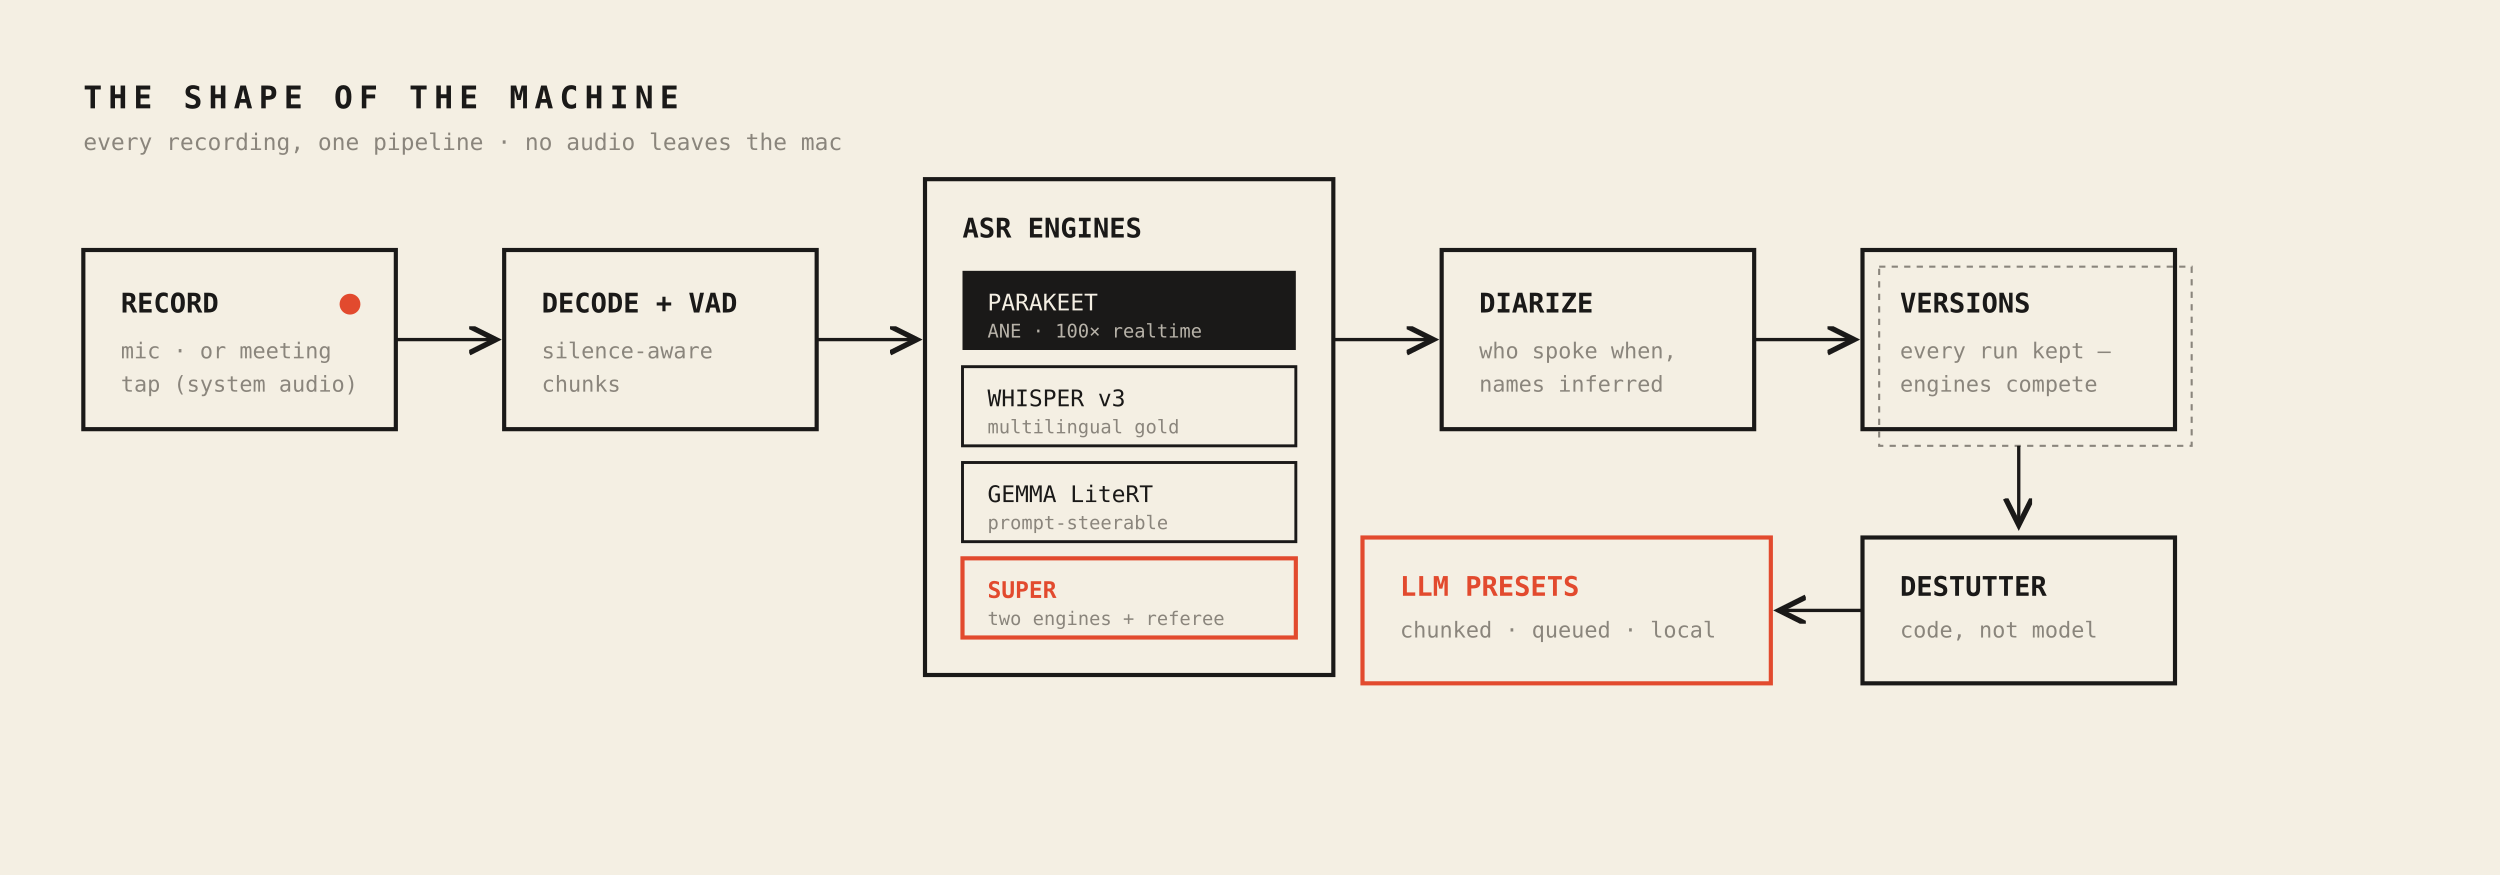
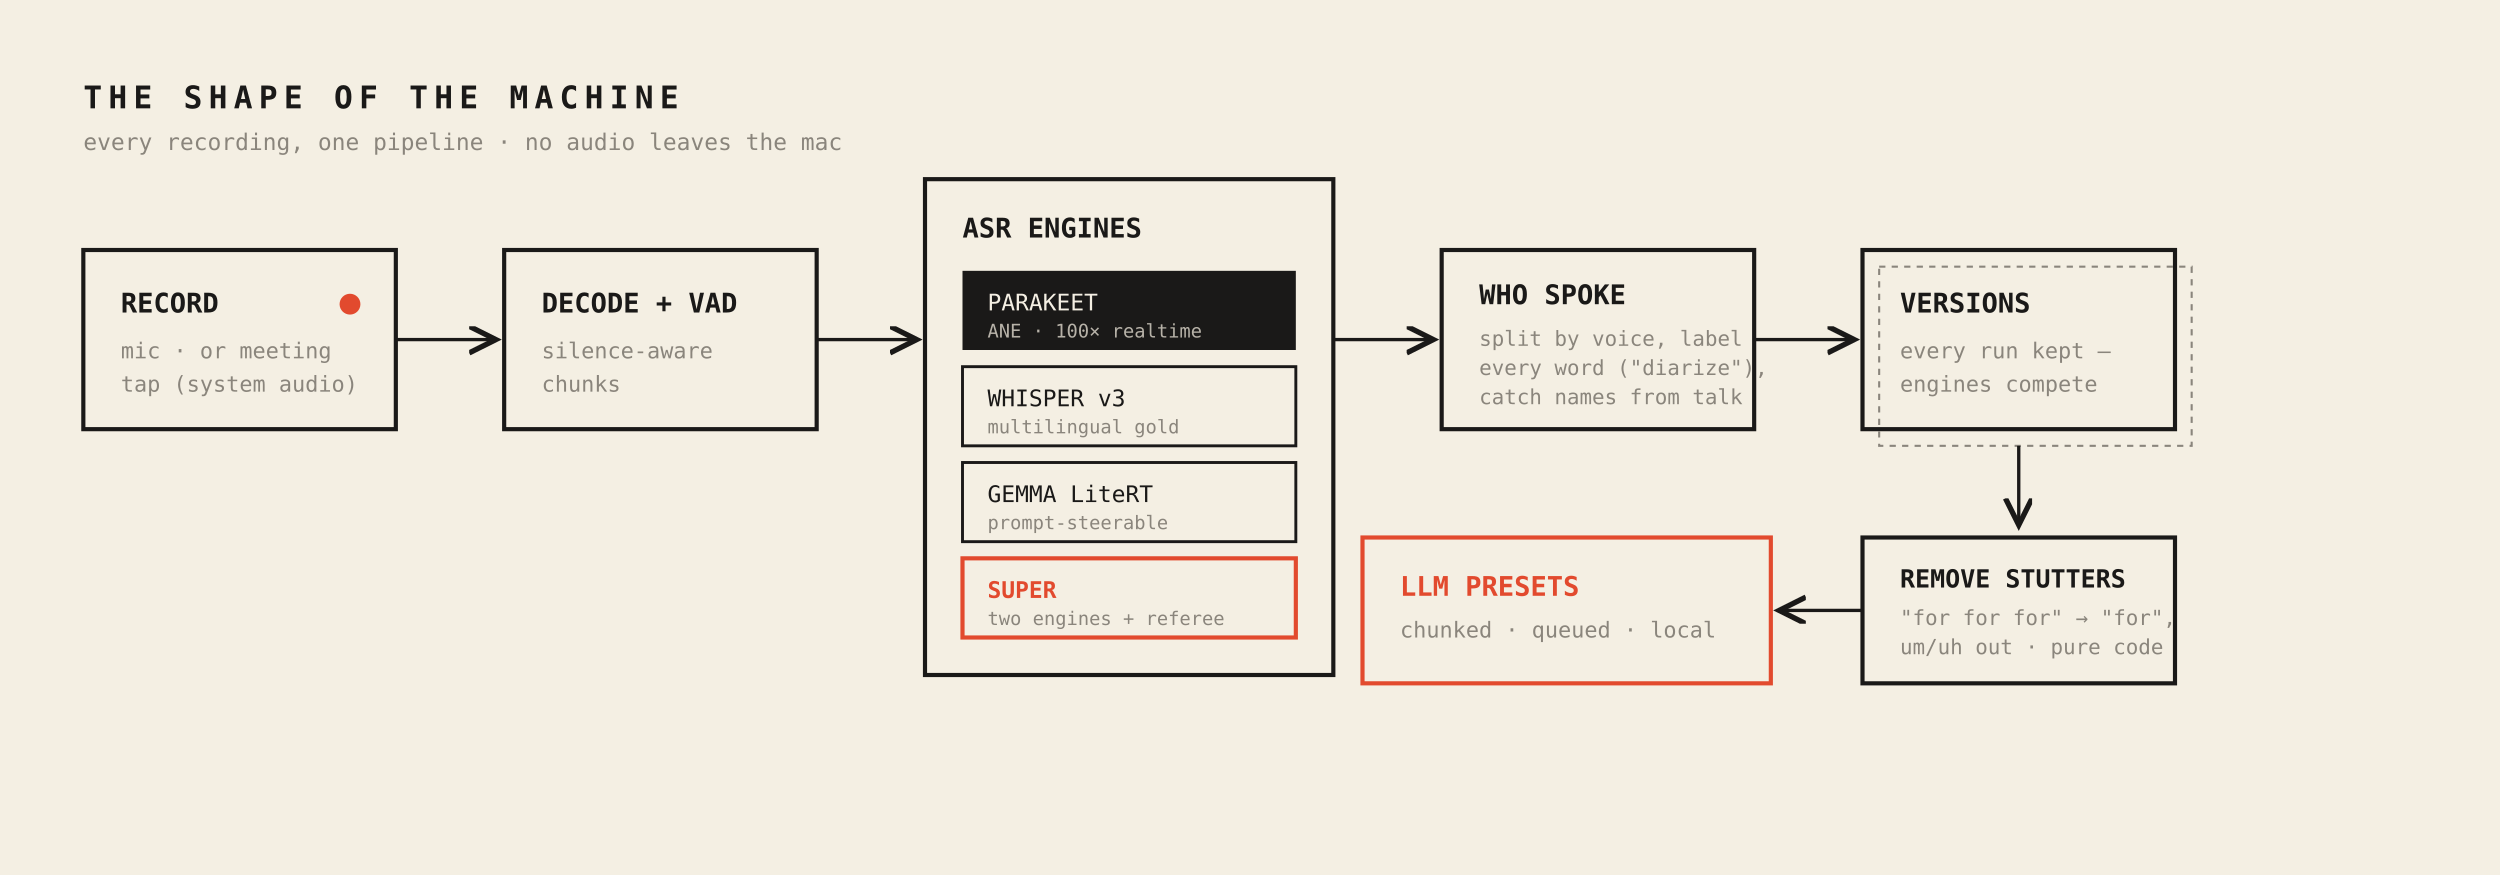
<svg xmlns="http://www.w3.org/2000/svg" viewBox="0 0 1200 420" font-family="Menlo, ui-monospace, monospace">
  <defs>
    <marker id="arr" markerWidth="10" markerHeight="10" refX="8" refY="4" orient="auto">
      <path d="M0,0 L8,4 L0,8" fill="none" stroke="#1A1918" stroke-width="1.6" />
    </marker>
    <marker id="arrR" markerWidth="10" markerHeight="10" refX="8" refY="4" orient="auto">
      <path d="M0,0 L8,4 L0,8" fill="none" stroke="#E24A2E" stroke-width="1.6" />
    </marker>
  </defs>
  <rect width="1200" height="420" fill="#F4EFE3" />
  <text x="40" y="52" font-size="15" letter-spacing="3" fill="#1A1918" font-weight="bold">THE SHAPE OF THE MACHINE</text>
  <text x="40" y="72" font-size="11" fill="#8a857c">every recording, one pipeline · no audio leaves the mac</text>
  <rect x="40" y="120" width="150" height="86" fill="none" stroke="#1A1918" stroke-width="2" />
  <text x="58" y="150" font-size="13" fill="#1A1918" font-weight="bold">RECORD</text>
  <text x="58" y="172" font-size="10.5" fill="#8a857c">mic · or meeting</text>
  <text x="58" y="188" font-size="10.5" fill="#8a857c">tap (system audio)</text>
  <circle cx="168" cy="146" r="5" fill="#E24A2E" />
  <line x1="190" y1="163" x2="238" y2="163" stroke="#1A1918" stroke-width="1.6" marker-end="url(#arr)" />
  <rect x="242" y="120" width="150" height="86" fill="none" stroke="#1A1918" stroke-width="2" />
  <text x="260" y="150" font-size="13" fill="#1A1918" font-weight="bold">DECODE + VAD</text>
  <text x="260" y="172" font-size="10.5" fill="#8a857c">silence-aware</text>
  <text x="260" y="188" font-size="10.5" fill="#8a857c">chunks</text>
  <line x1="392" y1="163" x2="440" y2="163" stroke="#1A1918" stroke-width="1.6" marker-end="url(#arr)" />
  <rect x="444" y="86" width="196" height="238" fill="none" stroke="#1A1918" stroke-width="2" />
  <text x="462" y="114" font-size="13" fill="#1A1918" font-weight="bold">ASR ENGINES</text>
  <rect x="462" y="130" width="160" height="38" fill="#1A1918" />
  <text x="474" y="149" font-size="11" fill="#F4EFE3">PARAKEET</text>
  <text x="474" y="162" font-size="9" fill="#b7b2a8">ANE · 100× realtime</text>
  <rect x="462" y="176" width="160" height="38" fill="none" stroke="#1A1918" stroke-width="1.4" />
  <text x="474" y="195" font-size="11" fill="#1A1918">WHISPER v3</text>
  <text x="474" y="208" font-size="9" fill="#8a857c">multilingual gold</text>
  <rect x="462" y="222" width="160" height="38" fill="none" stroke="#1A1918" stroke-width="1.4" />
  <text x="474" y="241" font-size="11" fill="#1A1918">GEMMA LiteRT</text>
  <text x="474" y="254" font-size="9" fill="#8a857c">prompt-steerable</text>
  <rect x="462" y="268" width="160" height="38" fill="none" stroke="#E24A2E" stroke-width="2" />
  <text x="474" y="287" font-size="11" fill="#E24A2E" font-weight="bold">SUPER</text>
  <text x="474" y="300" font-size="9" fill="#8a857c">two engines + referee</text>
  <line x1="640" y1="163" x2="688" y2="163" stroke="#1A1918" stroke-width="1.6" marker-end="url(#arr)" />
  <rect x="692" y="120" width="150" height="86" fill="none" stroke="#1A1918" stroke-width="2" />
-   <text x="710" y="150" font-size="13" fill="#1A1918" font-weight="bold">DIARIZE</text>
-   <text x="710" y="172" font-size="10.5" fill="#8a857c">who spoke when,</text>
-   <text x="710" y="188" font-size="10.5" fill="#8a857c">names inferred</text>
+   <text x="710" y="146" font-size="13" fill="#1A1918" font-weight="bold">WHO SPOKE</text>
+   <text x="710" y="166" font-size="10" fill="#8a857c">split by voice, label</text>
+   <text x="710" y="180" font-size="10" fill="#8a857c">every word ("diarize"),</text>
+   <text x="710" y="194" font-size="10" fill="#8a857c">catch names from talk</text>
  <line x1="842" y1="163" x2="890" y2="163" stroke="#1A1918" stroke-width="1.6" marker-end="url(#arr)" />
  <rect x="894" y="120" width="150" height="86" fill="none" stroke="#1A1918" stroke-width="2" />
  <rect x="902" y="128" width="150" height="86" fill="none" stroke="#8a857c" stroke-width="1" stroke-dasharray="3 3" />
  <text x="912" y="150" font-size="13" fill="#1A1918" font-weight="bold">VERSIONS</text>
  <text x="912" y="172" font-size="10.5" fill="#8a857c">every run kept —</text>
  <text x="912" y="188" font-size="10.5" fill="#8a857c">engines compete</text>
  <path d="M 969 214 L 969 252" fill="none" stroke="#1A1918" stroke-width="1.6" marker-end="url(#arr)" />
  <rect x="894" y="258" width="150" height="70" fill="none" stroke="#1A1918" stroke-width="2" />
-   <text x="912" y="286" font-size="13" fill="#1A1918" font-weight="bold">DESTUTTER</text>
-   <text x="912" y="306" font-size="10.5" fill="#8a857c">code, not model</text>
+   <text x="912" y="282" font-size="12" fill="#1A1918" font-weight="bold">REMOVE STUTTERS</text>
+   <text x="912" y="300" font-size="10" fill="#8a857c">"for for for" → "for",</text>
+   <text x="912" y="314" font-size="10" fill="#8a857c">um/uh out · pure code</text>
  <line x1="894" y1="293" x2="854" y2="293" stroke="#1A1918" stroke-width="1.6" marker-end="url(#arr)" />
  <rect x="654" y="258" width="196" height="70" fill="none" stroke="#E24A2E" stroke-width="2" />
  <text x="672" y="286" font-size="13" fill="#E24A2E" font-weight="bold">LLM PRESETS</text>
  <text x="672" y="306" font-size="10.5" fill="#8a857c">chunked · queued · local</text>
</svg>
